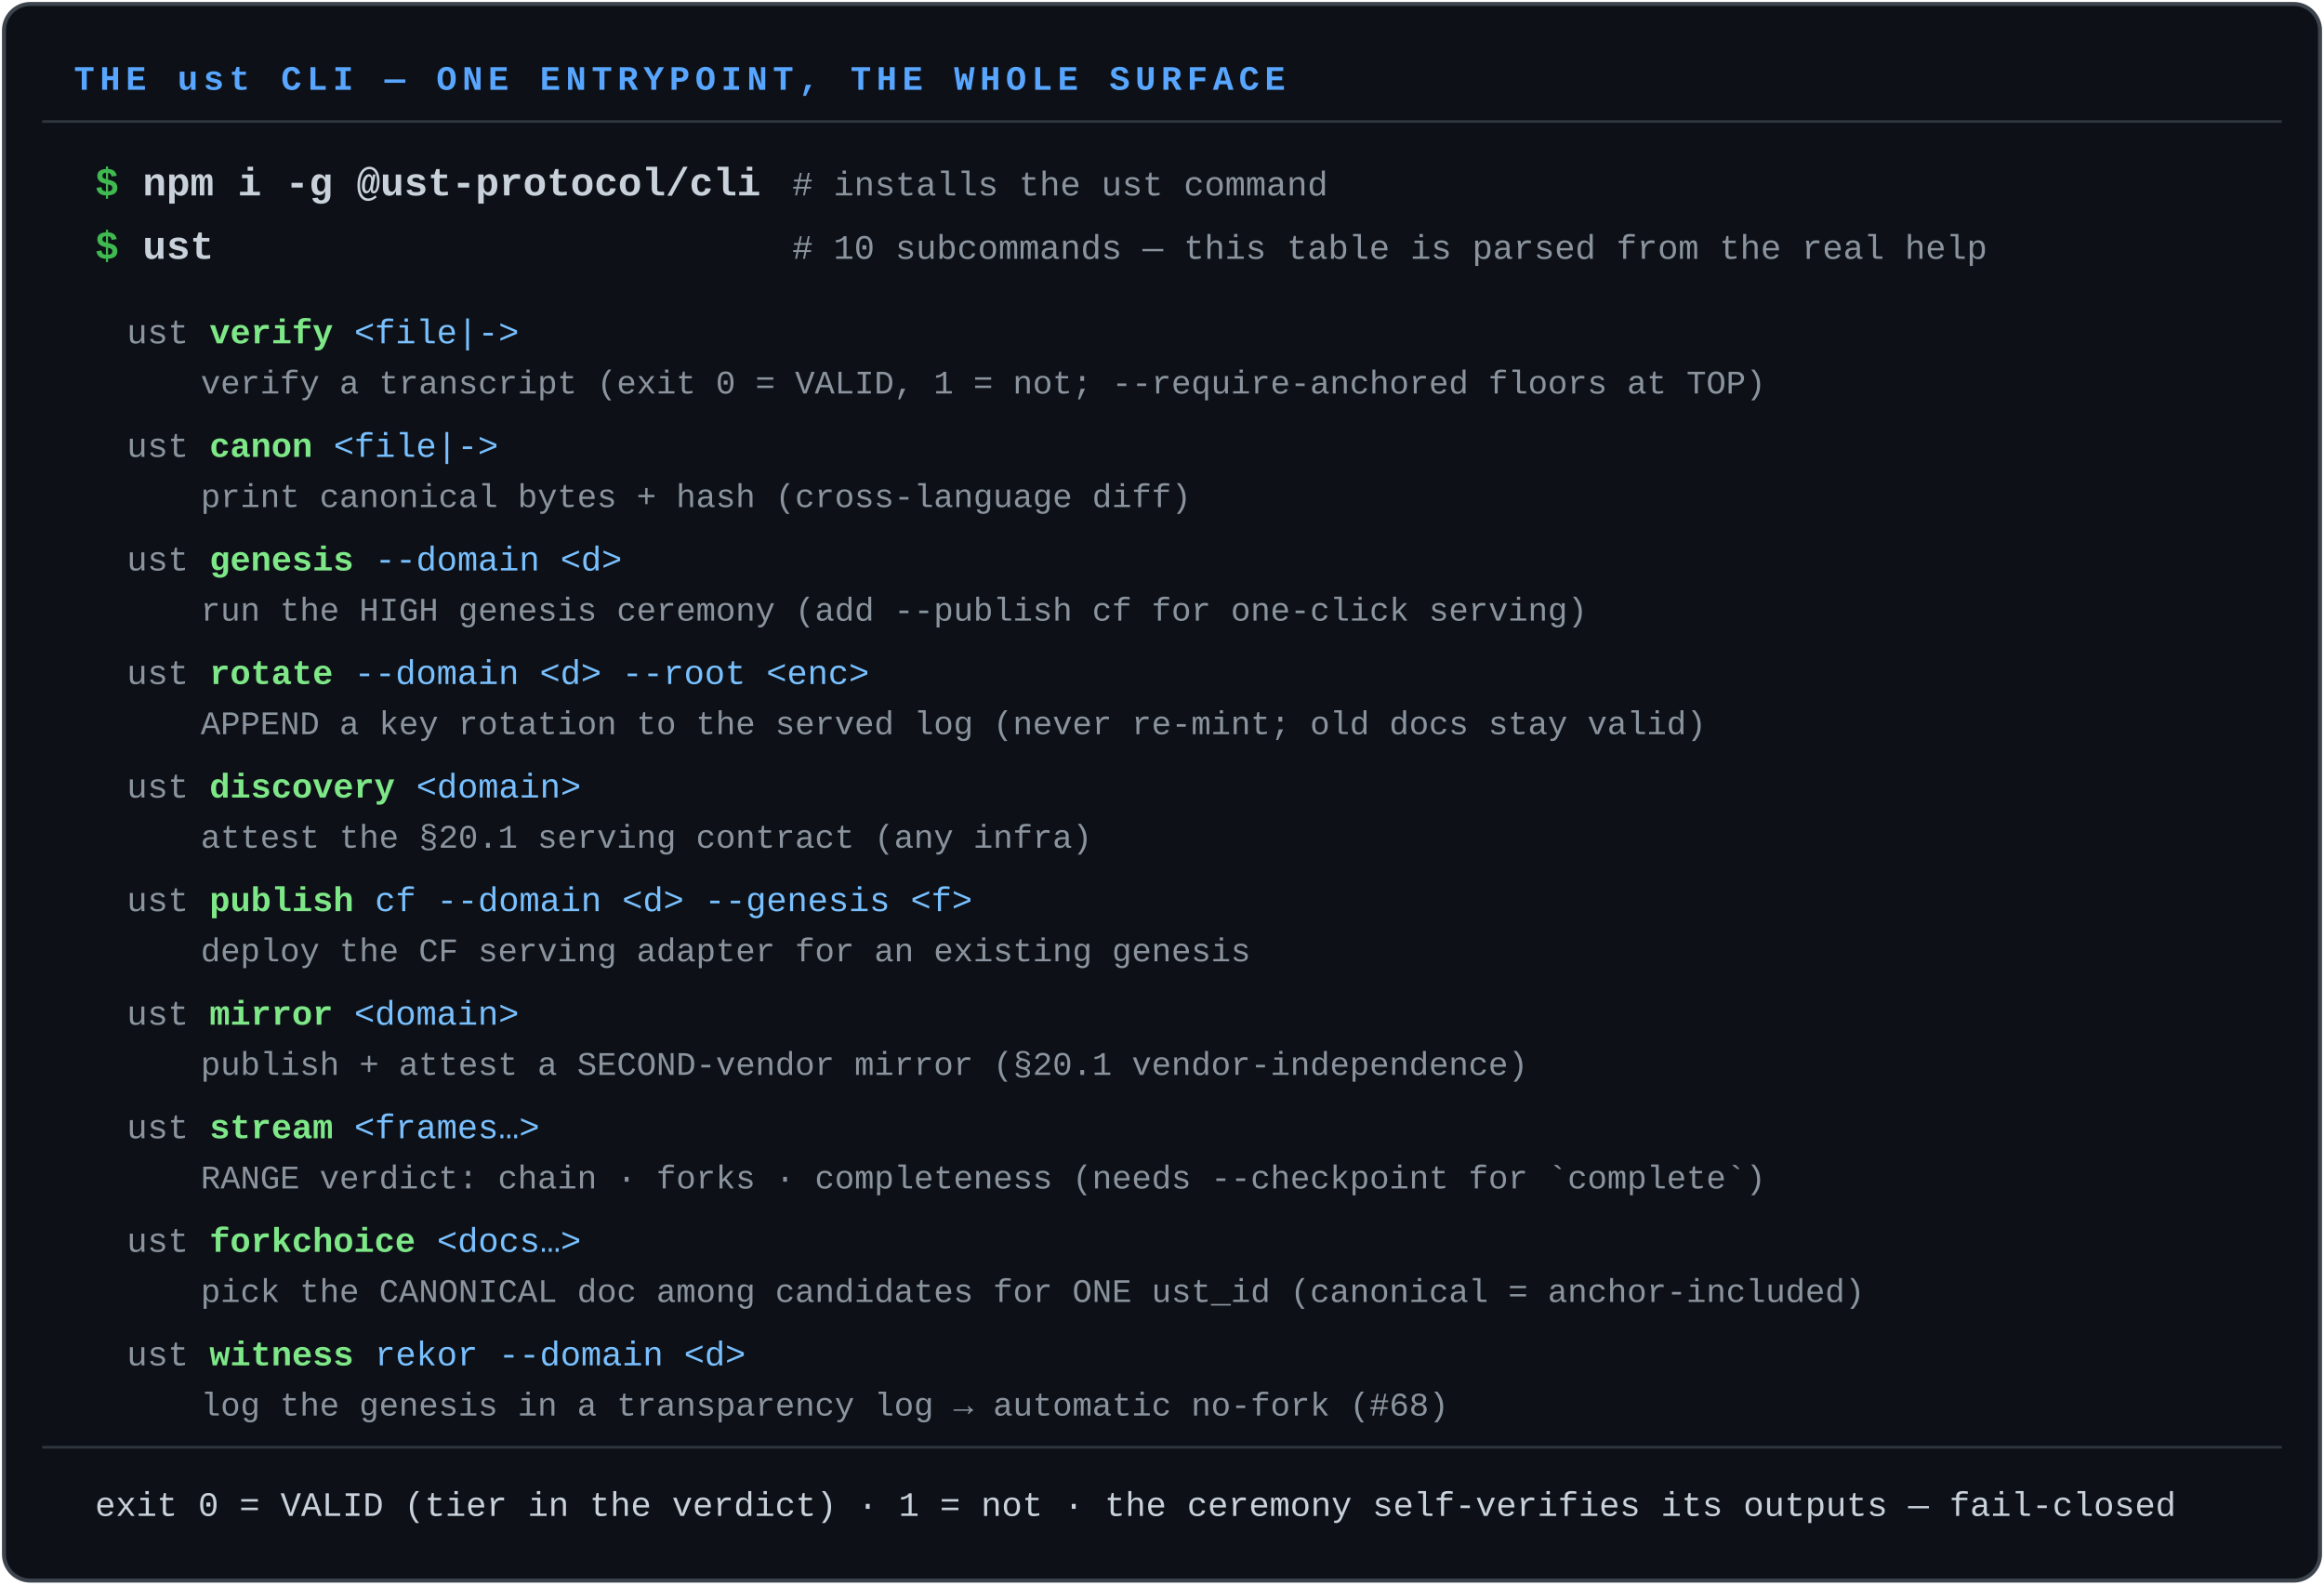
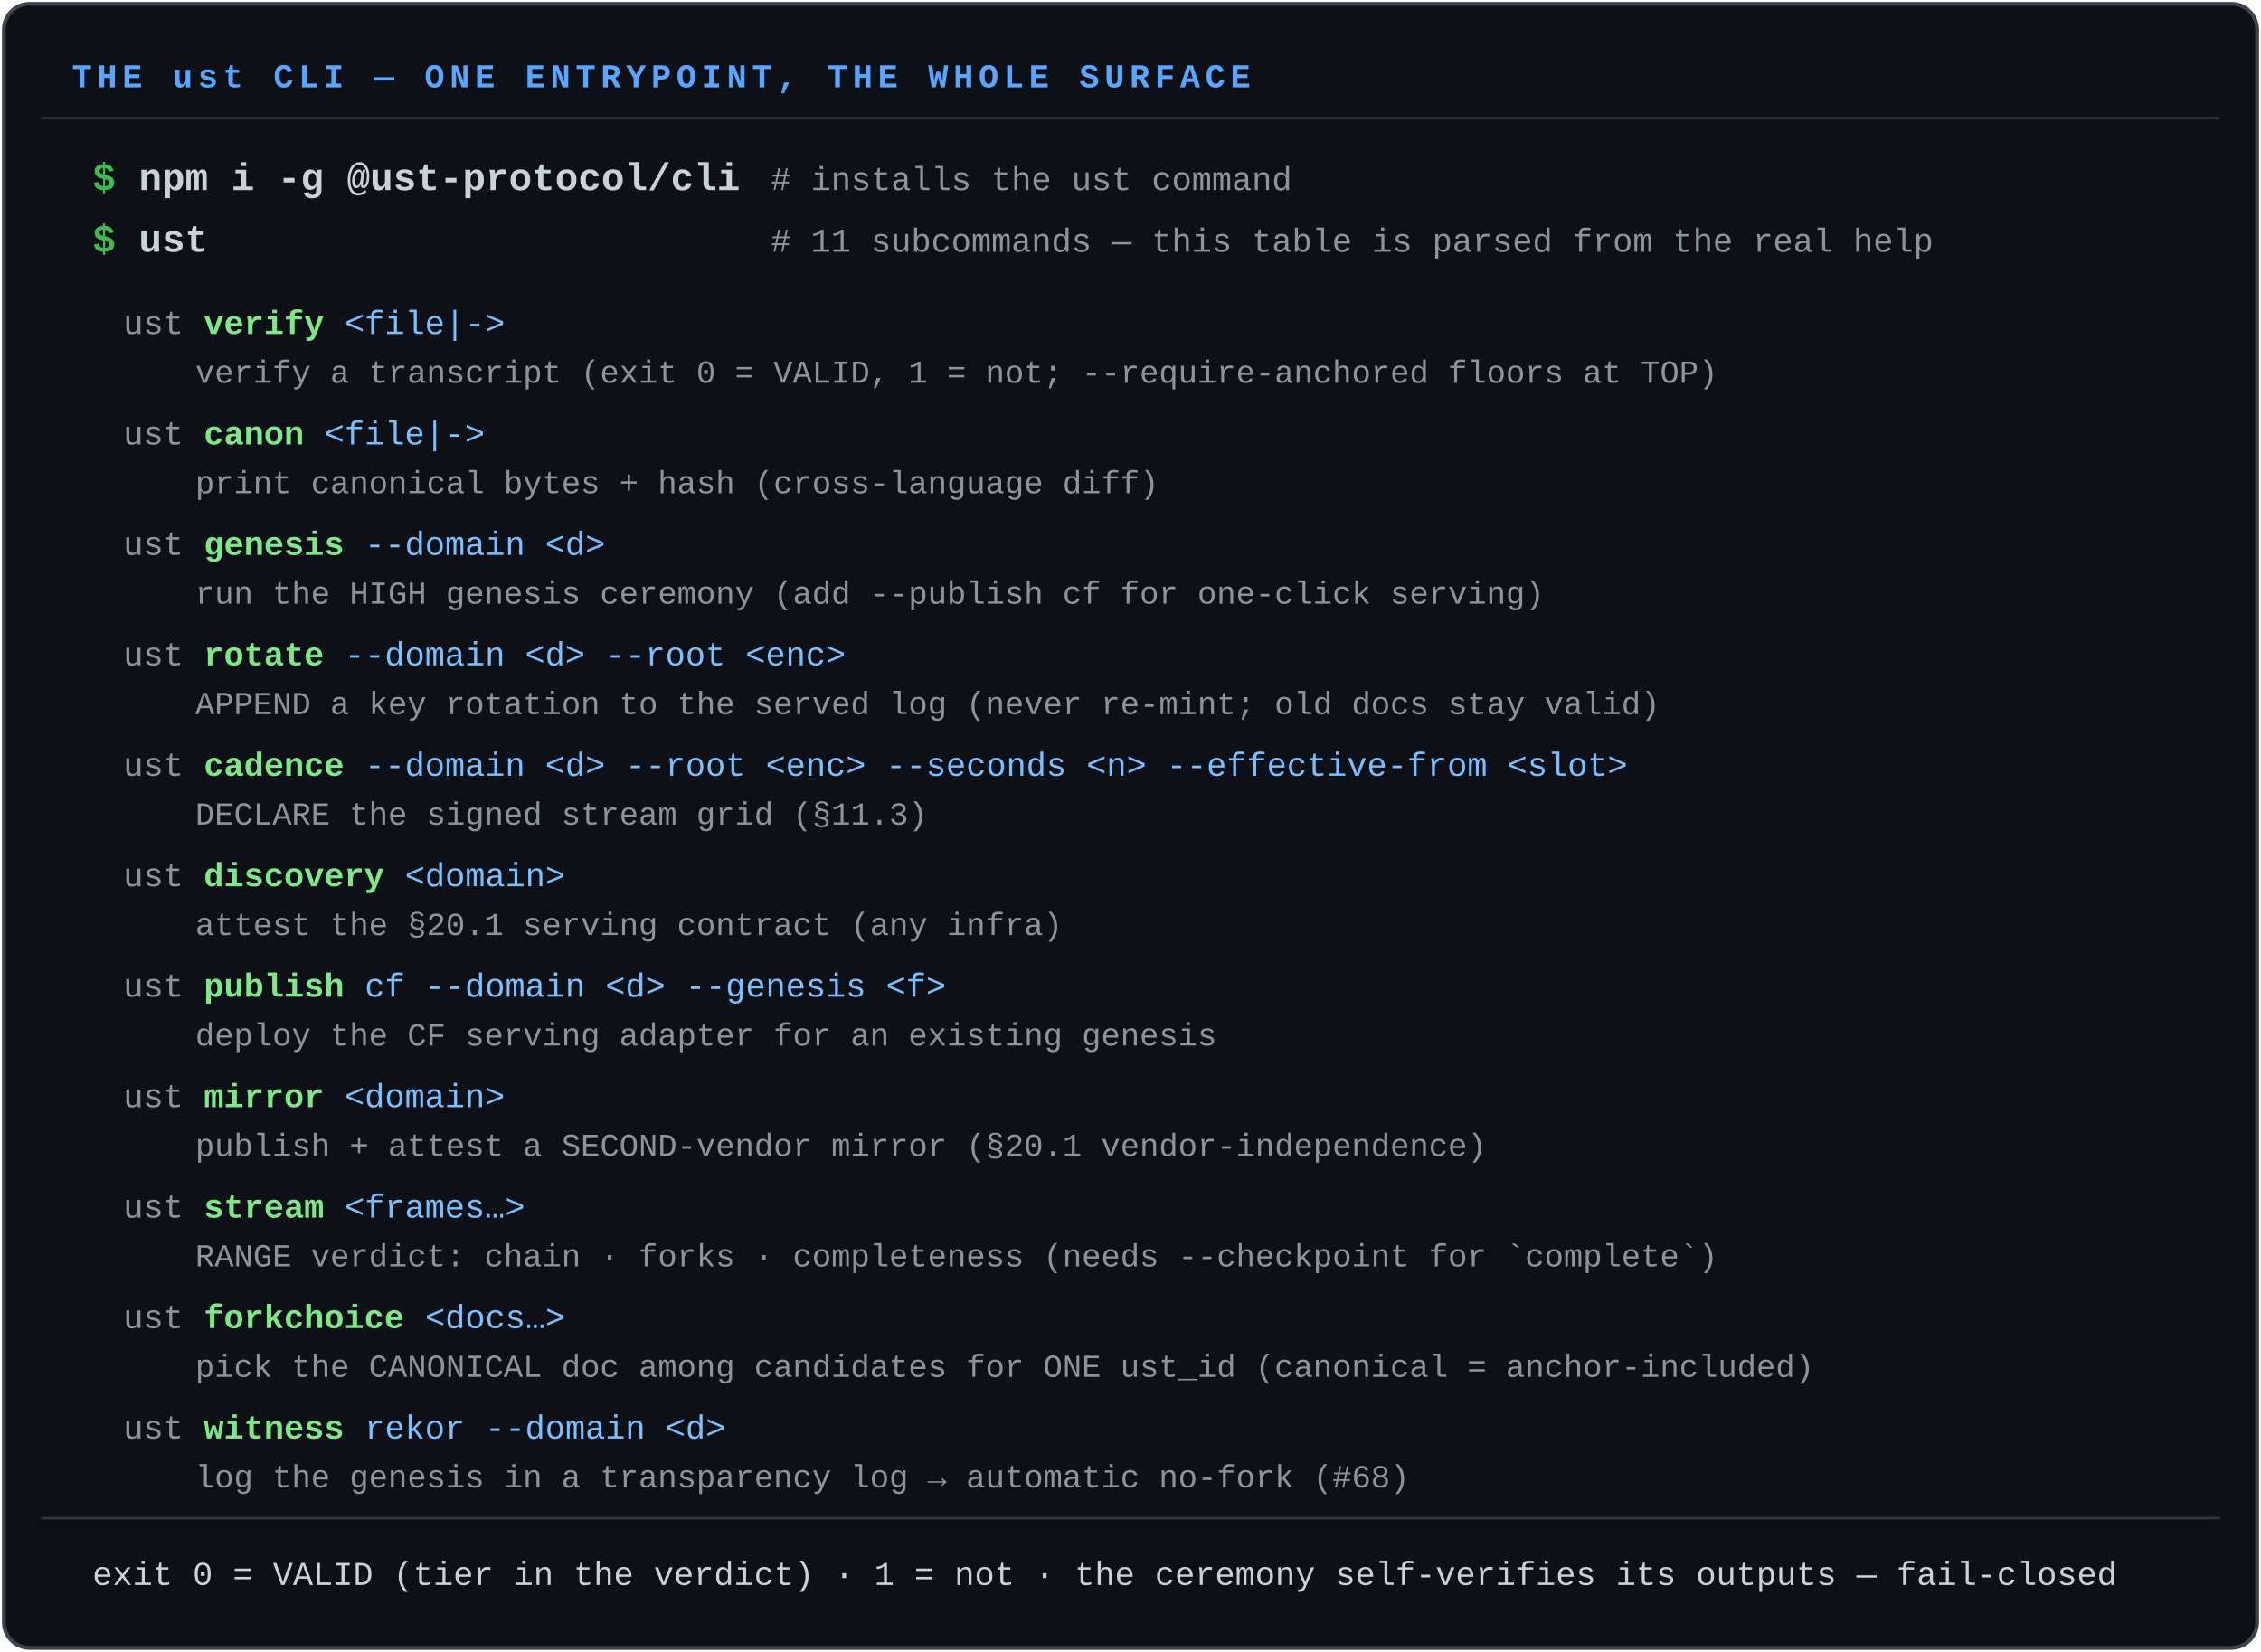
- <svg xmlns="http://www.w3.org/2000/svg" viewBox="0 0 880 600" role="img" aria-labelledby="ust-cli-t ust-cli-d">
+ <svg xmlns="http://www.w3.org/2000/svg" viewBox="0 0 880 643" role="img" aria-labelledby="ust-cli-t ust-cli-d">
  <g font-family="ui-monospace,SFMono-Regular,Menlo,Consolas,'Liberation Mono',monospace" font-size="15" xml:space="preserve">
-     <rect x="1.5" y="1.5" width="877" height="597" rx="10" fill="#0d1117" stroke="#3d444d" stroke-width="1.5" />
+     <rect x="1.5" y="1.5" width="877" height="640" rx="10" fill="#0d1117" stroke="#3d444d" stroke-width="1.5" />
    <line x1="16" y1="46" x2="864" y2="46" stroke="#30363d" stroke-width="1" />
    <text x="28" y="34" fill="#58a6ff" font-size="13" font-weight="600" letter-spacing="2">THE ust CLI — ONE ENTRYPOINT, THE WHOLE SURFACE</text>
    <text x="36" y="74" fill="#3fb950" font-weight="600">$</text>
    <text x="54" y="74" fill="#c9d1da" font-weight="600">npm i -g @ust-protocol/cli</text>
    <text x="300" y="74" fill="#8b949e" font-size="13"># installs the ust command</text>
    <text x="36" y="98" fill="#3fb950" font-weight="600">$</text>
    <text x="54" y="98" fill="#c9d1da" font-weight="600">ust</text>
-     <text x="300" y="98" fill="#8b949e" font-size="13"># 10 subcommands — this table is parsed from the real help</text>
+     <text x="300" y="98" fill="#8b949e" font-size="13"># 11 subcommands — this table is parsed from the real help</text>
    <text x="48" y="130" fill="#8b949e" font-size="13">ust</text>
    <text x="79.32" y="130" fill="#7ee787" font-size="13" font-weight="600">verify</text>
    <text x="134.13" y="130" fill="#79c0ff" font-size="13">&lt;file|-&gt;</text>
    <text x="76" y="149" fill="#8b949e" font-size="12.5">verify a transcript (exit 0 = VALID, 1 = not; --require-anchored floors at TOP)</text>
    <text x="48" y="173" fill="#8b949e" font-size="13">ust</text>
    <text x="79.32" y="173" fill="#7ee787" font-size="13" font-weight="600">canon</text>
    <text x="126.3" y="173" fill="#79c0ff" font-size="13">&lt;file|-&gt;</text>
    <text x="76" y="192" fill="#8b949e" font-size="12.5">print canonical bytes + hash (cross-language diff)</text>
    <text x="48" y="216" fill="#8b949e" font-size="13">ust</text>
    <text x="79.32" y="216" fill="#7ee787" font-size="13" font-weight="600">genesis</text>
    <text x="141.96" y="216" fill="#79c0ff" font-size="13">--domain &lt;d&gt;</text>
    <text x="76" y="235" fill="#8b949e" font-size="12.5">run the HIGH genesis ceremony (add --publish cf for one-click serving)</text>
    <text x="48" y="259" fill="#8b949e" font-size="13">ust</text>
    <text x="79.32" y="259" fill="#7ee787" font-size="13" font-weight="600">rotate</text>
    <text x="134.13" y="259" fill="#79c0ff" font-size="13">--domain &lt;d&gt; --root &lt;enc&gt;</text>
    <text x="76" y="278" fill="#8b949e" font-size="12.5">APPEND a key rotation to the served log (never re-mint; old docs stay valid)</text>
    <text x="48" y="302" fill="#8b949e" font-size="13">ust</text>
-     <text x="79.32" y="302" fill="#7ee787" font-size="13" font-weight="600">discovery</text>
-     <text x="157.62" y="302" fill="#79c0ff" font-size="13">&lt;domain&gt;</text>
-     <text x="76" y="321" fill="#8b949e" font-size="12.5">attest the §20.1 serving contract (any infra)</text>
+     <text x="79.32" y="302" fill="#7ee787" font-size="13" font-weight="600">cadence</text>
+     <text x="141.96" y="302" fill="#79c0ff" font-size="13">--domain &lt;d&gt; --root &lt;enc&gt; --seconds &lt;n&gt; --effective-from &lt;slot&gt;</text>
+     <text x="76" y="321" fill="#8b949e" font-size="12.5">DECLARE the signed stream grid (§11.3)</text>
    <text x="48" y="345" fill="#8b949e" font-size="13">ust</text>
-     <text x="79.32" y="345" fill="#7ee787" font-size="13" font-weight="600">publish</text>
-     <text x="141.96" y="345" fill="#79c0ff" font-size="13">cf --domain &lt;d&gt; --genesis &lt;f&gt;</text>
-     <text x="76" y="364" fill="#8b949e" font-size="12.5">deploy the CF serving adapter for an existing genesis</text>
+     <text x="79.32" y="345" fill="#7ee787" font-size="13" font-weight="600">discovery</text>
+     <text x="157.62" y="345" fill="#79c0ff" font-size="13">&lt;domain&gt;</text>
+     <text x="76" y="364" fill="#8b949e" font-size="12.5">attest the §20.1 serving contract (any infra)</text>
    <text x="48" y="388" fill="#8b949e" font-size="13">ust</text>
-     <text x="79.32" y="388" fill="#7ee787" font-size="13" font-weight="600">mirror</text>
-     <text x="134.13" y="388" fill="#79c0ff" font-size="13">&lt;domain&gt;</text>
-     <text x="76" y="407" fill="#8b949e" font-size="12.5">publish + attest a SECOND-vendor mirror (§20.1 vendor-independence)</text>
+     <text x="79.32" y="388" fill="#7ee787" font-size="13" font-weight="600">publish</text>
+     <text x="141.96" y="388" fill="#79c0ff" font-size="13">cf --domain &lt;d&gt; --genesis &lt;f&gt;</text>
+     <text x="76" y="407" fill="#8b949e" font-size="12.5">deploy the CF serving adapter for an existing genesis</text>
    <text x="48" y="431" fill="#8b949e" font-size="13">ust</text>
-     <text x="79.32" y="431" fill="#7ee787" font-size="13" font-weight="600">stream</text>
-     <text x="134.13" y="431" fill="#79c0ff" font-size="13">&lt;frames…&gt;</text>
-     <text x="76" y="450" fill="#8b949e" font-size="12.5">RANGE verdict: chain · forks · completeness (needs --checkpoint for `complete`)</text>
+     <text x="79.32" y="431" fill="#7ee787" font-size="13" font-weight="600">mirror</text>
+     <text x="134.13" y="431" fill="#79c0ff" font-size="13">&lt;domain&gt;</text>
+     <text x="76" y="450" fill="#8b949e" font-size="12.5">publish + attest a SECOND-vendor mirror (§20.1 vendor-independence)</text>
    <text x="48" y="474" fill="#8b949e" font-size="13">ust</text>
-     <text x="79.32" y="474" fill="#7ee787" font-size="13" font-weight="600">forkchoice</text>
-     <text x="165.45" y="474" fill="#79c0ff" font-size="13">&lt;docs…&gt;</text>
-     <text x="76" y="493" fill="#8b949e" font-size="12.5">pick the CANONICAL doc among candidates for ONE ust_id (canonical = anchor-included)</text>
+     <text x="79.32" y="474" fill="#7ee787" font-size="13" font-weight="600">stream</text>
+     <text x="134.13" y="474" fill="#79c0ff" font-size="13">&lt;frames…&gt;</text>
+     <text x="76" y="493" fill="#8b949e" font-size="12.5">RANGE verdict: chain · forks · completeness (needs --checkpoint for `complete`)</text>
    <text x="48" y="517" fill="#8b949e" font-size="13">ust</text>
-     <text x="79.32" y="517" fill="#7ee787" font-size="13" font-weight="600">witness</text>
-     <text x="141.96" y="517" fill="#79c0ff" font-size="13">rekor --domain &lt;d&gt;</text>
-     <text x="76" y="536" fill="#8b949e" font-size="12.5">log the genesis in a transparency log → automatic no-fork (#68)</text>
-     <line x1="16" y1="548" x2="864" y2="548" stroke="#30363d" stroke-width="1" />
-     <text x="36" y="574" fill="#c9d1da" font-size="13">exit 0 = VALID (tier in the verdict) · 1 = not · the ceremony self-verifies its outputs — fail-closed</text>
+     <text x="79.32" y="517" fill="#7ee787" font-size="13" font-weight="600">forkchoice</text>
+     <text x="165.45" y="517" fill="#79c0ff" font-size="13">&lt;docs…&gt;</text>
+     <text x="76" y="536" fill="#8b949e" font-size="12.5">pick the CANONICAL doc among candidates for ONE ust_id (canonical = anchor-included)</text>
+     <text x="48" y="560" fill="#8b949e" font-size="13">ust</text>
+     <text x="79.32" y="560" fill="#7ee787" font-size="13" font-weight="600">witness</text>
+     <text x="141.96" y="560" fill="#79c0ff" font-size="13">rekor --domain &lt;d&gt;</text>
+     <text x="76" y="579" fill="#8b949e" font-size="12.5">log the genesis in a transparency log → automatic no-fork (#68)</text>
+     <line x1="16" y1="591" x2="864" y2="591" stroke="#30363d" stroke-width="1" />
+     <text x="36" y="617" fill="#c9d1da" font-size="13">exit 0 = VALID (tier in the verdict) · 1 = not · the ceremony self-verifies its outputs — fail-closed</text>
  </g>
</svg>
